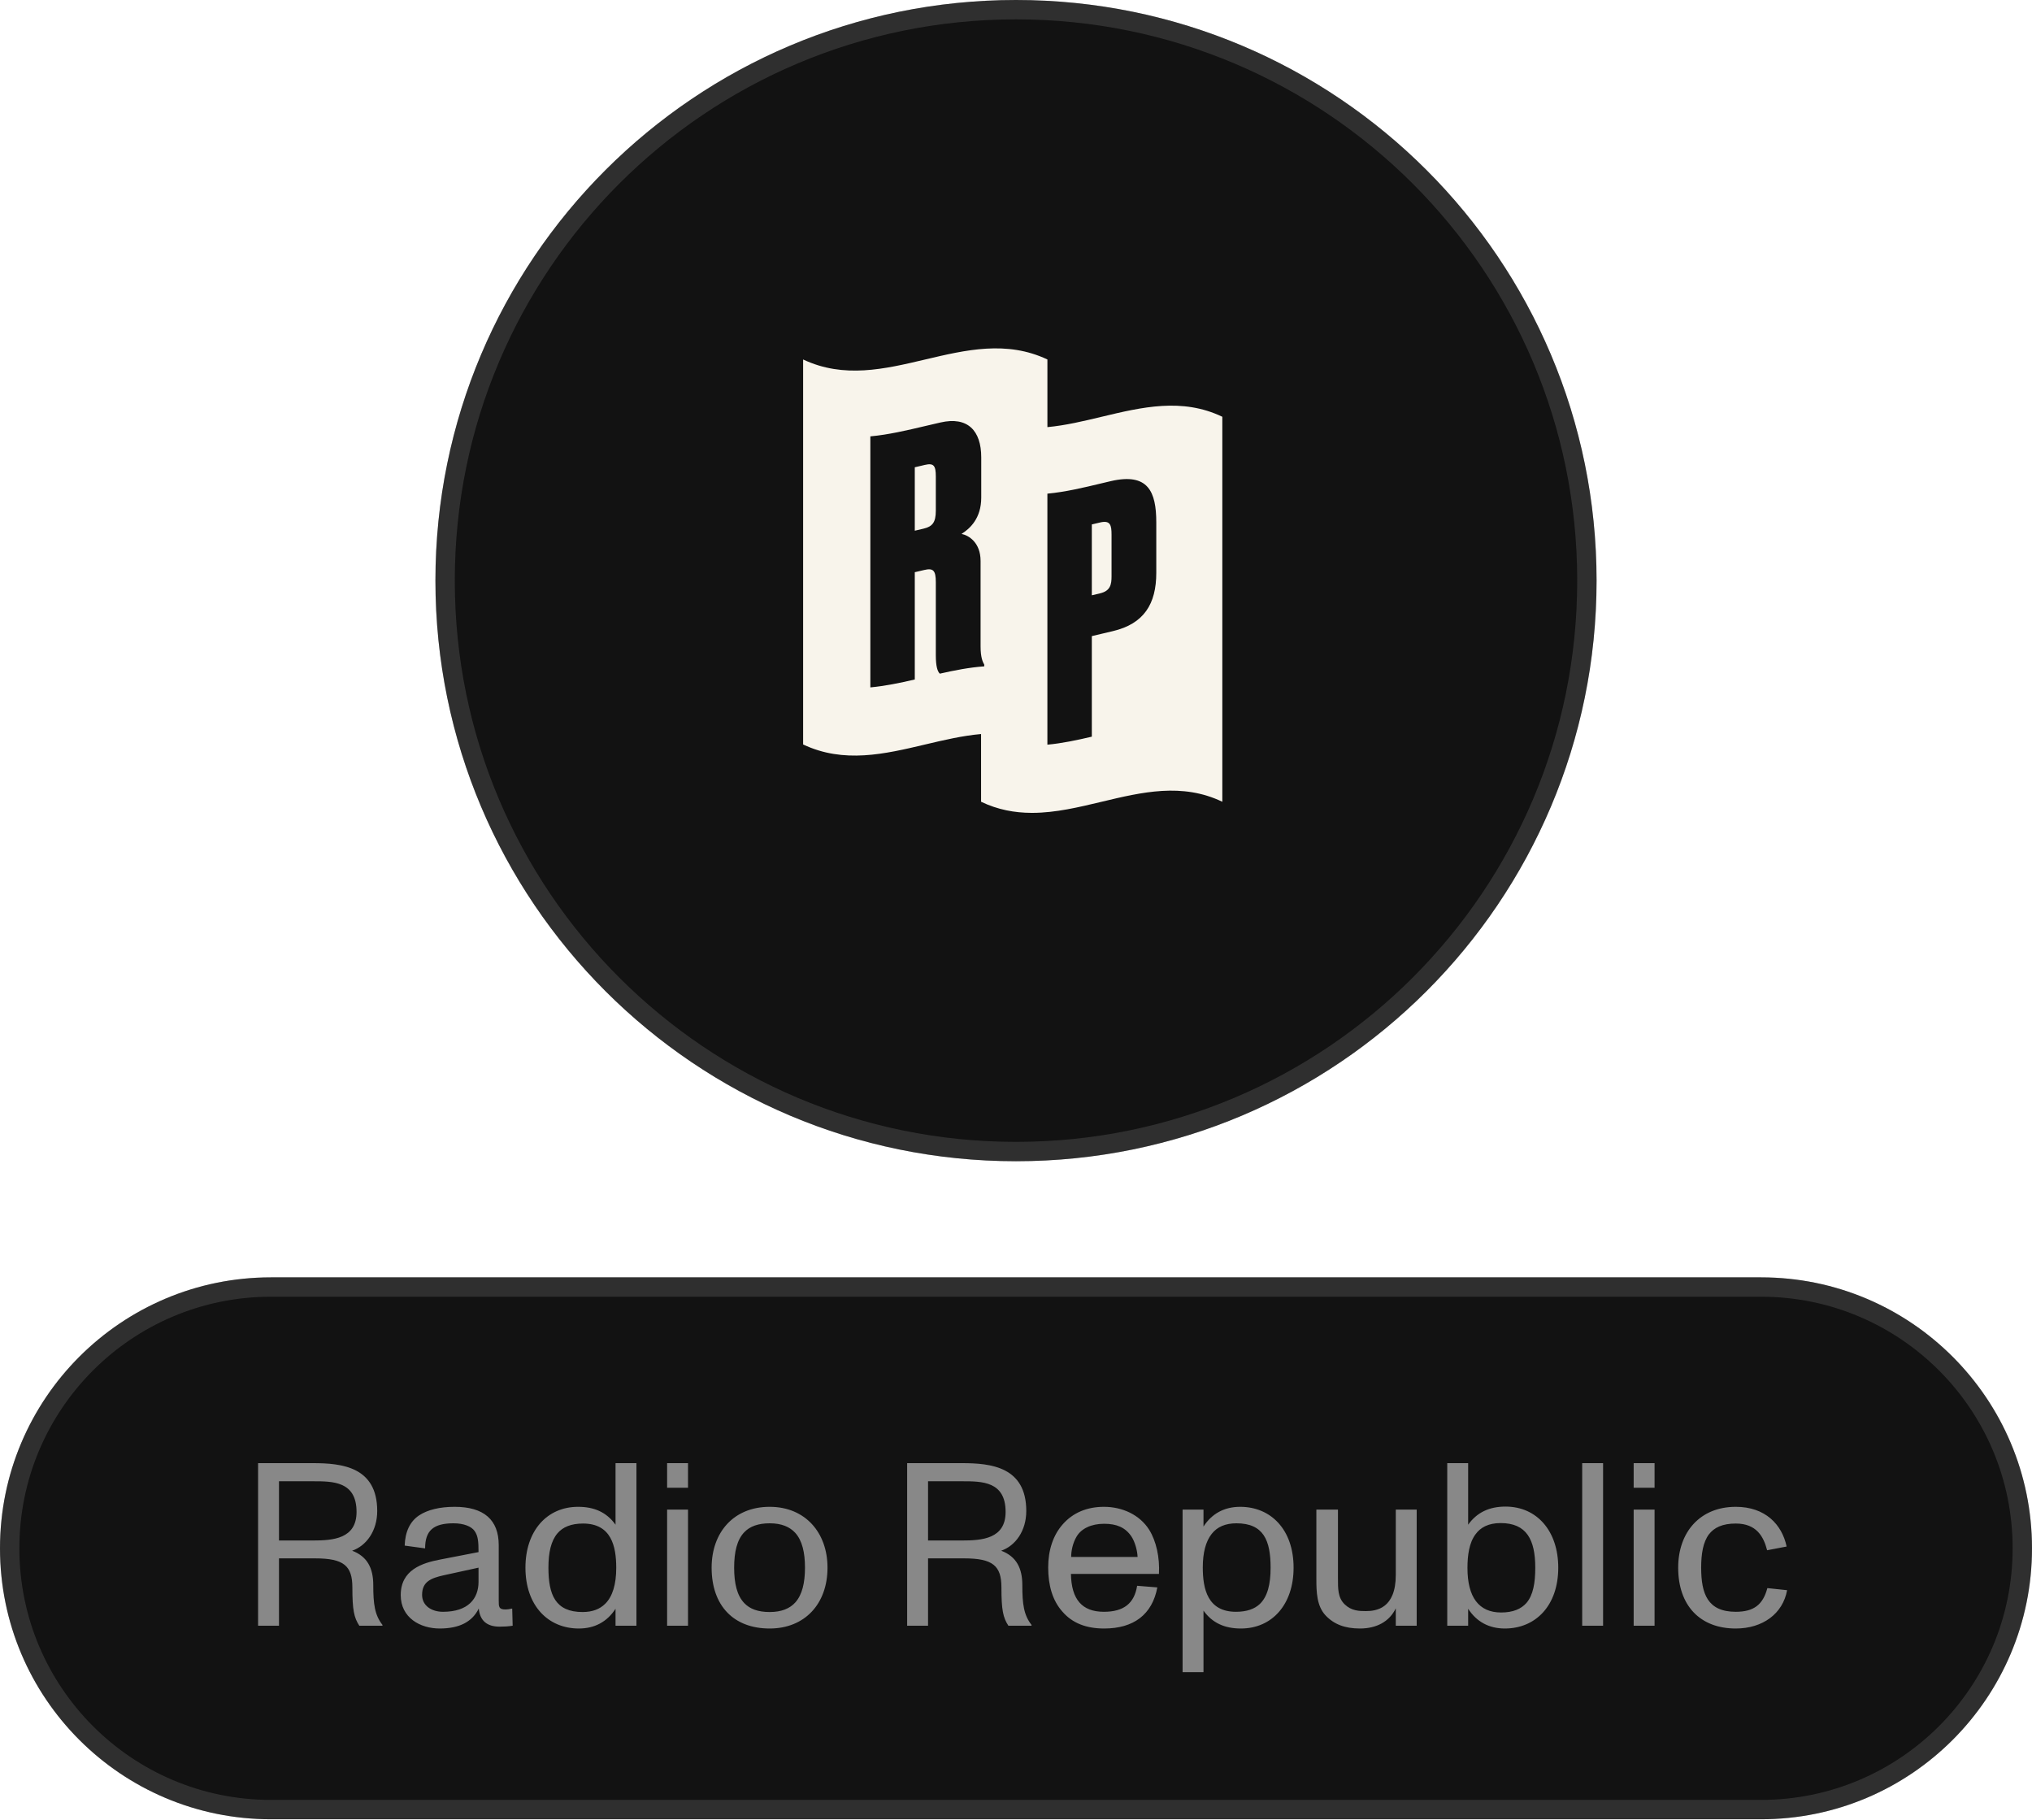
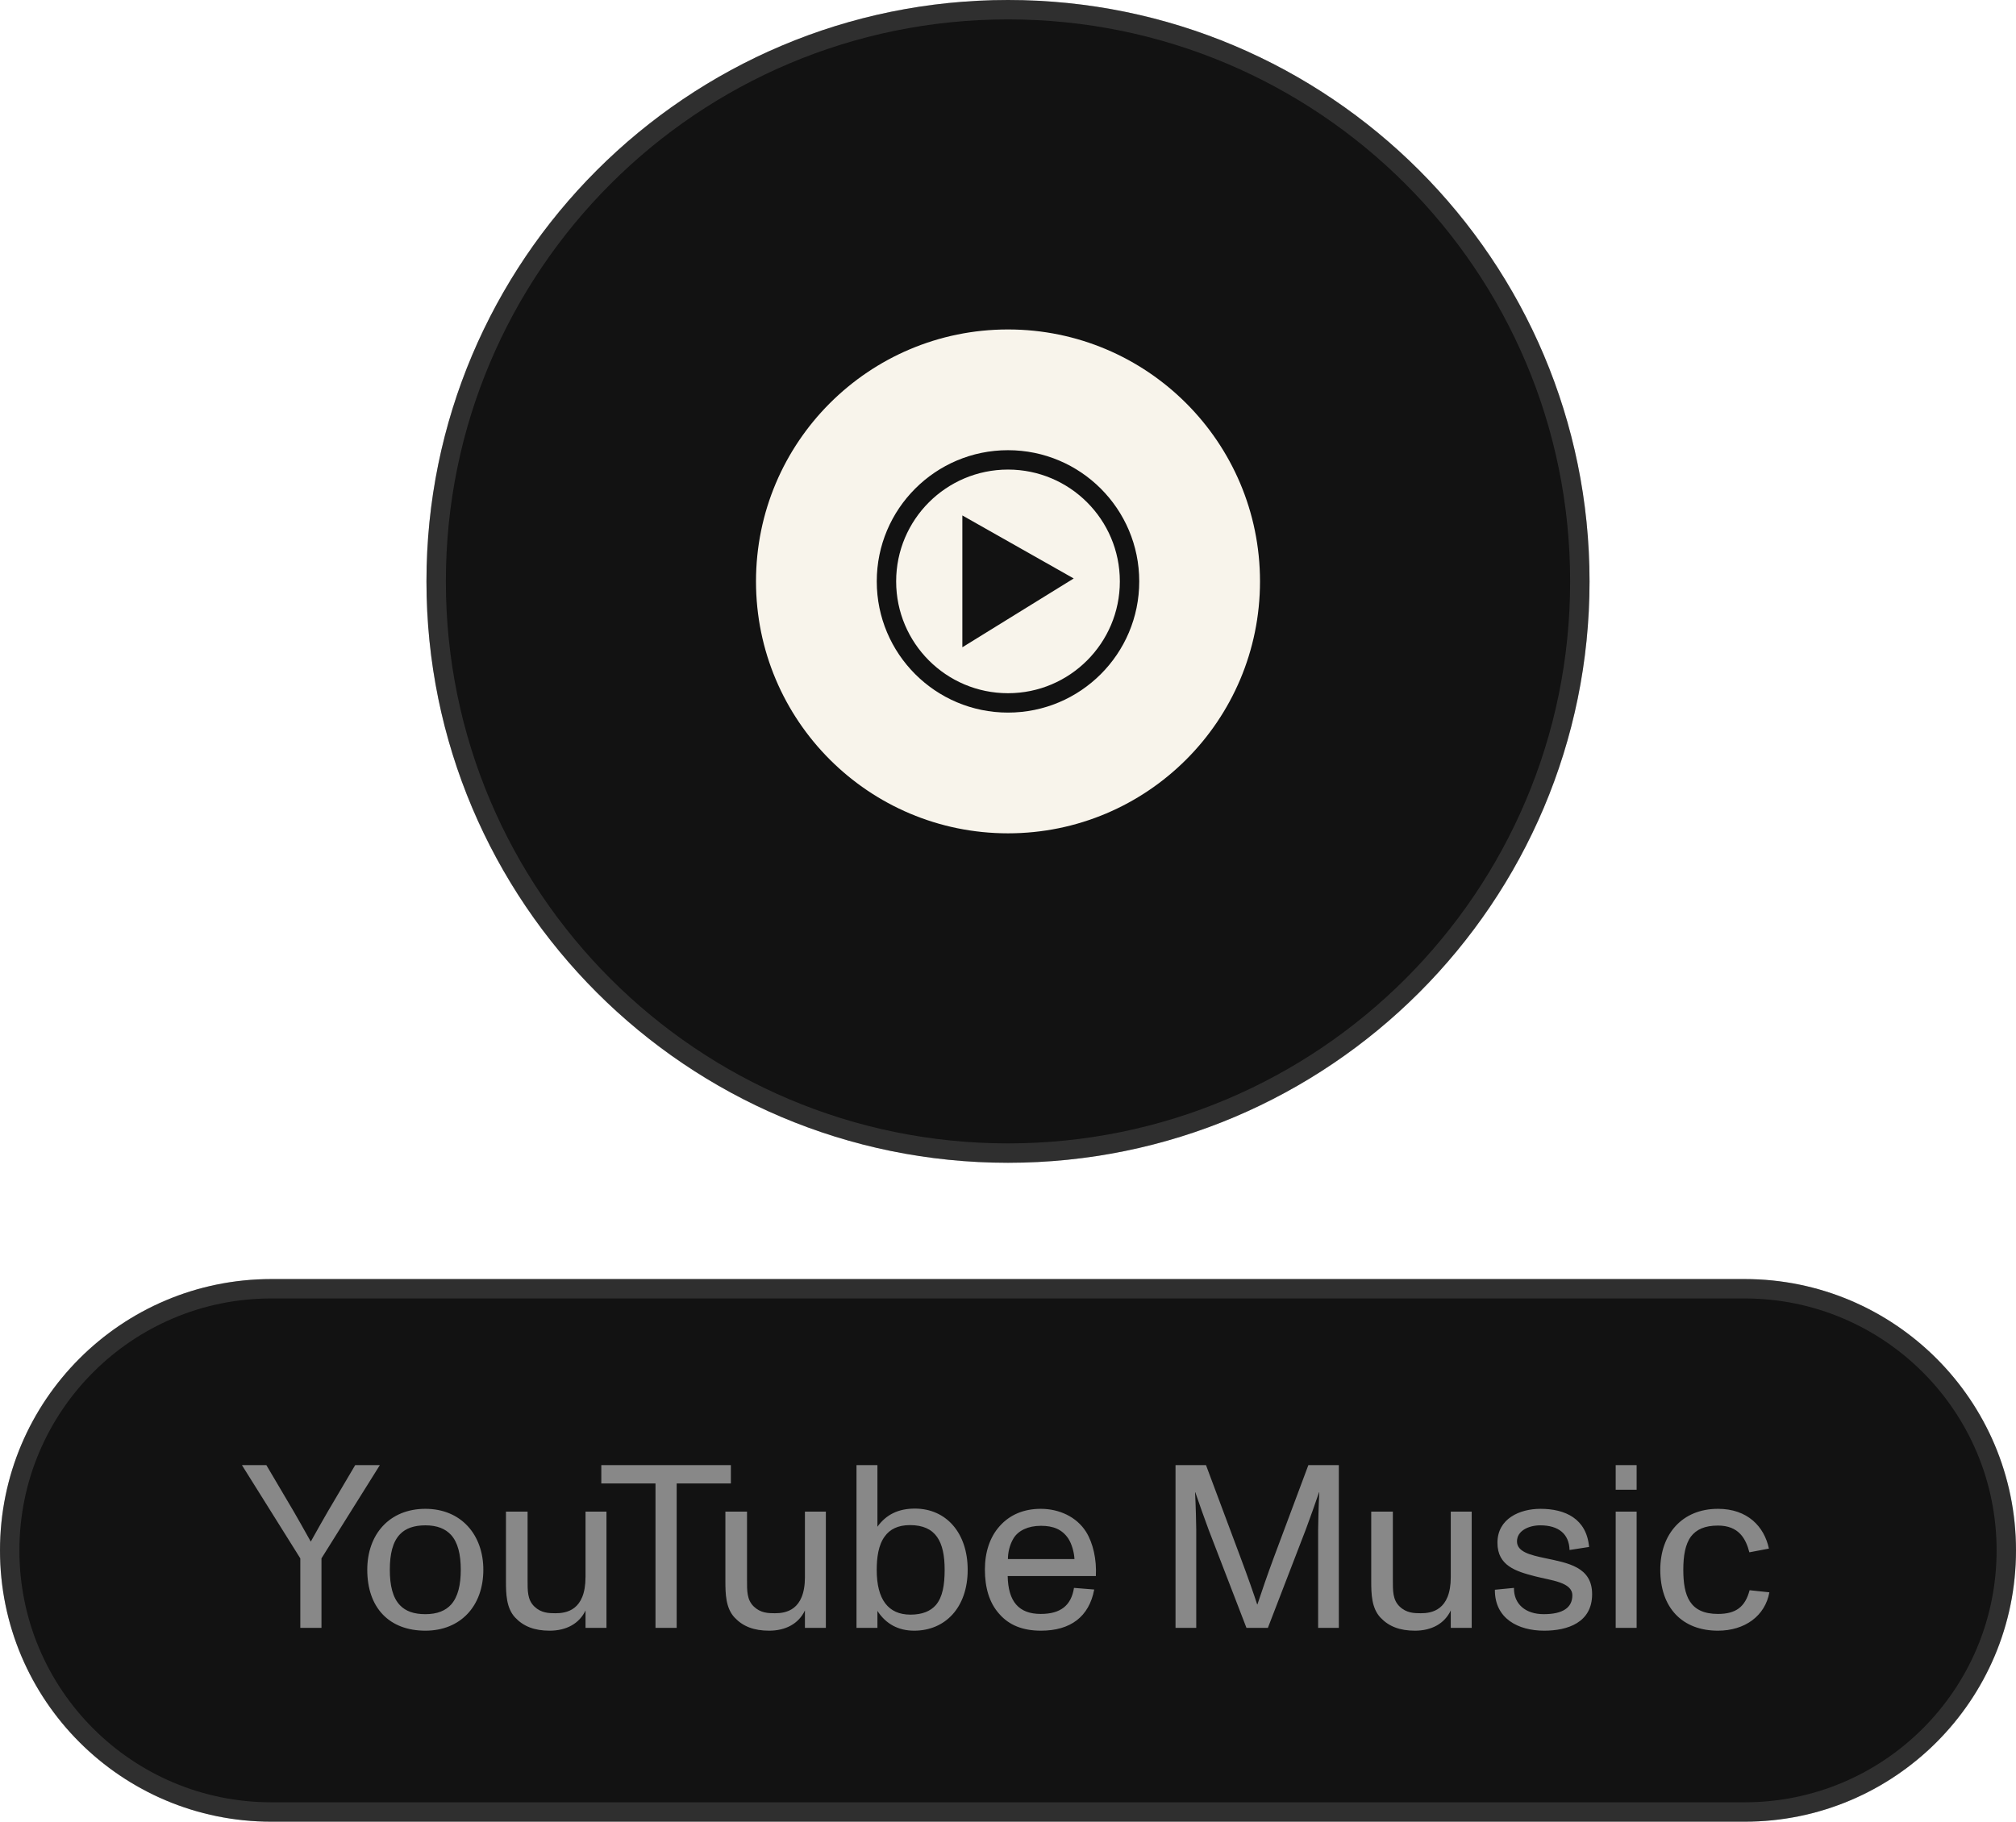
- <svg xmlns="http://www.w3.org/2000/svg" width="105" height="94" viewBox="0 0 105 94" fill="none">
-   <rect x="22.5" width="60" height="60" rx="30" fill="#121212" />
-   <rect x="23" y="0.5" width="59" height="59" rx="29.5" stroke="#888888" stroke-opacity="0.25" />
-   <path d="M56.418 30.759C56.562 30.725 56.706 30.691 56.849 30.656C57.386 30.528 57.436 30.185 57.437 29.784C57.436 29.064 57.436 28.343 57.437 27.622C57.435 27.152 57.386 26.867 56.849 26.995C56.706 27.029 56.562 27.064 56.418 27.097V30.759Z" fill="#F8F4EB" />
-   <path d="M47.27 27.421C47.382 27.395 47.494 27.369 47.606 27.342L47.718 27.316C48.185 27.206 48.357 26.992 48.357 26.382V24.621C48.357 24.063 48.253 23.912 47.787 24.022C47.615 24.063 47.442 24.104 47.27 24.144V27.421Z" fill="#F8F4EB" />
-   <path fill-rule="evenodd" clip-rule="evenodd" d="M47.812 38.466C48.773 38.239 49.734 38.012 50.695 37.927L50.696 41.426C51.562 41.841 52.428 41.996 53.295 42H53.365C54.553 41.995 55.74 41.71 56.928 41.426C59.006 40.929 61.083 40.431 63.161 41.426V21.534C61.083 20.539 59.006 21.037 56.928 21.534C55.993 21.758 55.058 21.982 54.123 22.069V18.574C52.019 17.58 49.916 18.077 47.812 18.574C45.708 19.072 43.604 19.569 41.5 18.574V38.466C43.604 39.461 45.708 38.964 47.812 38.466ZM56.418 38.063V32.868C56.589 32.828 56.759 32.787 56.93 32.746C57.122 32.7 57.314 32.654 57.505 32.61C59.111 32.23 59.75 31.207 59.749 29.595V26.997C59.75 25.413 59.336 24.406 57.385 24.863C57.234 24.898 57.084 24.934 56.933 24.97C55.996 25.195 55.059 25.419 54.122 25.507V38.477C54.887 38.406 55.652 38.243 56.418 38.063ZM47.27 35.109C46.504 35.286 45.739 35.446 44.974 35.517V22.547C45.921 22.459 46.868 22.235 47.816 22.011C48.077 21.949 48.338 21.887 48.599 21.829C49.997 21.508 50.704 22.243 50.704 23.633V25.708C50.705 26.786 50.117 27.315 49.686 27.587C50.048 27.658 50.671 28.025 50.67 28.988V33.399C50.67 33.957 50.774 34.192 50.86 34.343V34.43C50.095 34.484 49.33 34.634 48.564 34.807C48.444 34.694 48.358 34.436 48.357 33.861V30.077C48.356 29.467 48.22 29.342 47.753 29.452C47.592 29.49 47.431 29.528 47.27 29.565V35.109Z" fill="#F8F4EB" />
-   <rect y="66" width="105" height="28" rx="14" fill="#121212" />
-   <rect x="0.5" y="66.5" width="104" height="27" rx="13.5" stroke="#888888" stroke-opacity="0.25" />
-   <path d="M19.288 81.9C19.288 82.872 19.36 83.448 19.768 83.964L19.756 84H18.568C18.292 83.58 18.208 83.184 18.208 82.02C18.208 80.904 17.764 80.52 16.288 80.52H14.416V84H13.336V75.6H16.18C17.668 75.6 19.492 75.792 19.492 78.072C19.492 79.104 18.928 79.872 18.196 80.124C18.988 80.424 19.288 81.036 19.288 81.9ZM14.416 79.596H16.168C17.2 79.596 18.424 79.512 18.424 78.12C18.424 76.536 17.2 76.536 16.18 76.536H14.416V79.596ZM26.467 83.112L26.491 84C26.263 84.036 26.059 84.048 25.819 84.048C25.159 84.048 24.799 83.736 24.739 83.112C24.403 83.796 23.743 84.144 22.723 84.144C21.715 84.144 20.707 83.592 20.707 82.416C20.707 81.12 21.799 80.76 22.747 80.58L24.727 80.196C24.727 79.656 24.703 79.356 24.523 79.104C24.355 78.864 23.959 78.708 23.431 78.708C22.387 78.708 21.967 79.092 21.967 80.004L20.911 79.86C20.935 79.14 21.187 78.612 21.655 78.3C22.087 78.012 22.723 77.856 23.491 77.856C25.003 77.856 25.771 78.528 25.771 79.836V82.704C25.771 83.016 25.771 83.16 26.119 83.16C26.215 83.16 26.311 83.148 26.467 83.112ZM24.727 81.732V81L22.915 81.396C22.279 81.54 21.811 81.72 21.811 82.404C21.811 82.968 22.303 83.28 22.891 83.28C24.199 83.28 24.727 82.596 24.727 81.732ZM31.807 78.78V75.6H32.887V84H31.807V83.124C31.363 83.808 30.715 84.144 29.911 84.144C28.315 84.144 27.151 82.956 27.151 81C27.151 79.104 28.255 77.856 29.875 77.856C30.715 77.856 31.351 78.144 31.807 78.78ZM31.279 82.86C31.651 82.488 31.843 81.864 31.843 81.012C31.843 79.896 31.591 78.72 30.127 78.72C29.515 78.72 29.083 78.9 28.807 79.224C28.471 79.62 28.339 80.22 28.339 81C28.339 82.404 28.699 83.292 30.103 83.292C30.607 83.292 30.991 83.148 31.279 82.86ZM35.552 76.872H34.472V75.6H35.552V76.872ZM35.552 84H34.472V78H35.552V84ZM39.772 84.144C37.9 84.144 36.772 82.956 36.772 81C36.772 79.176 37.912 77.856 39.772 77.856C41.608 77.856 42.76 79.188 42.76 81C42.76 82.884 41.572 84.144 39.772 84.144ZM39.772 83.292C40.384 83.292 40.816 83.112 41.104 82.788C41.452 82.392 41.596 81.78 41.596 81C41.596 80.22 41.452 79.596 41.092 79.2C40.804 78.888 40.384 78.708 39.772 78.708C39.184 78.708 38.752 78.864 38.464 79.164C38.08 79.56 37.936 80.196 37.936 81C37.936 81.804 38.08 82.44 38.464 82.836C38.752 83.136 39.172 83.292 39.772 83.292ZM52.827 81.9C52.827 82.872 52.899 83.448 53.307 83.964L53.295 84H52.107C51.831 83.58 51.747 83.184 51.747 82.02C51.747 80.904 51.303 80.52 49.827 80.52H47.955V84H46.875V75.6H49.719C51.207 75.6 53.031 75.792 53.031 78.072C53.031 79.104 52.467 79.872 51.735 80.124C52.527 80.424 52.827 81.036 52.827 81.9ZM47.955 79.596H49.707C50.739 79.596 51.963 79.512 51.963 78.12C51.963 76.536 50.739 76.536 49.719 76.536H47.955V79.596ZM59.383 79.044C59.743 79.62 59.935 80.472 59.887 81.324H55.339C55.363 82.644 55.915 83.28 57.043 83.28C58.063 83.28 58.615 82.848 58.759 81.936L59.803 82.02C59.539 83.424 58.579 84.144 57.055 84.144C56.131 84.144 55.411 83.868 54.895 83.268C54.391 82.704 54.163 81.924 54.163 80.988C54.163 80.1 54.415 79.32 54.919 78.756C55.447 78.156 56.179 77.856 57.043 77.856C57.991 77.856 58.891 78.264 59.383 79.044ZM57.055 78.732C56.383 78.732 55.879 78.984 55.639 79.38C55.423 79.74 55.351 80.148 55.351 80.448H58.783C58.771 80.124 58.651 79.668 58.459 79.38C58.147 78.924 57.703 78.732 57.055 78.732ZM64.084 77.856C65.68 77.856 66.844 79.044 66.844 81C66.844 82.896 65.74 84.144 64.12 84.144C63.28 84.144 62.644 83.856 62.188 83.22V86.4H61.108V78H62.188V78.876C62.632 78.192 63.28 77.856 64.084 77.856ZM65.104 82.872C65.5 82.488 65.656 81.852 65.656 81C65.656 79.596 65.296 78.708 63.892 78.708C63.328 78.708 62.896 78.888 62.608 79.26C62.308 79.644 62.152 80.22 62.152 80.988C62.152 82.104 62.404 83.28 63.868 83.28C64.42 83.28 64.828 83.136 65.104 82.872ZM72.125 81.372V78H73.205V84H72.125V83.1C71.801 83.784 71.129 84.144 70.277 84.144C69.497 84.144 68.933 83.928 68.501 83.472C68.033 82.98 68.021 82.224 68.021 81.588V78H69.137V81.528C69.137 82.08 69.125 82.548 69.485 82.896C69.833 83.232 70.229 83.244 70.577 83.244C71.117 83.244 72.125 83.112 72.125 81.372ZM77.796 77.844C79.416 77.844 80.52 79.104 80.52 81C80.52 82.956 79.356 84.144 77.76 84.144C76.956 84.144 76.308 83.808 75.864 83.124V84H74.784V75.6H75.864V78.78C76.32 78.144 76.956 77.844 77.796 77.844ZM78.876 82.824C79.224 82.416 79.332 81.792 79.332 81C79.332 79.56 78.888 78.696 77.544 78.696C76.908 78.696 76.5 78.924 76.248 79.272C75.912 79.716 75.828 80.376 75.828 81.012C75.828 82.524 76.416 83.316 77.568 83.316C78.18 83.316 78.6 83.136 78.876 82.824ZM82.837 84H81.757V75.6H82.837V84ZM85.497 76.872H84.417V75.6H85.497V76.872ZM85.497 84H84.417V78H85.497V84ZM89.693 84.144C87.857 84.144 86.717 82.968 86.717 81C86.717 79.152 87.857 77.856 89.693 77.856C91.217 77.856 92.081 78.768 92.321 79.908L91.313 80.1C91.133 79.404 90.773 78.72 89.693 78.72C89.009 78.72 88.577 78.924 88.301 79.284C88.001 79.692 87.905 80.292 87.905 81C87.905 82.356 88.241 83.28 89.693 83.28C90.617 83.28 91.097 82.92 91.325 82.056L92.345 82.164C92.129 83.376 91.085 84.144 89.693 84.144Z" fill="#888888" />
+ <svg xmlns="http://www.w3.org/2000/svg" width="104" height="94" fill="none">
+   <rect width="60" height="60" x="22" fill="#121212" rx="30" />
+   <rect width="59" height="59" x="22.5" y=".5" stroke="#888" stroke-opacity=".25" rx="29.5" />
+   <path fill="#F8F4EB" fill-rule="evenodd" d="M52 43c-7.18 0-13-5.82-13-12.999C39 22.821 44.82 17 52 17s13 5.822 13 13.001C65 37.181 59.18 43 52 43Zm0-7.23a5.77 5.77 0 1 0 0-11.54 5.77 5.77 0 0 0 0 11.54Zm0 1a6.77 6.77 0 1 0 0-13.54 6.77 6.77 0 0 0 0 13.54Zm3.392-6.922L49.645 33.4v-6.803l5.745 3.252Z" clip-rule="evenodd" />
+   <rect width="104" height="28" y="66" fill="#121212" rx="14" />
+   <rect width="103" height="27" x=".5" y="66.5" stroke="#888" stroke-opacity=".25" rx="13.5" />
+   <path fill="#888" d="M16.584 84h-1.092v-3.588L12.48 75.6h1.26l1.416 2.4c.084.144.564.984.876 1.548.348-.624.612-1.092.876-1.548l1.416-2.4h1.272l-3.012 4.812V84Zm5.362.144c-1.872 0-3-1.188-3-3.144 0-1.824 1.14-3.144 3-3.144 1.836 0 2.988 1.332 2.988 3.144 0 1.884-1.188 3.144-2.988 3.144Zm0-.852c.612 0 1.044-.18 1.332-.504.348-.396.492-1.008.492-1.788s-.144-1.404-.504-1.8c-.288-.312-.708-.492-1.32-.492-.588 0-1.02.156-1.308.456-.384.396-.528 1.032-.528 1.836s.144 1.44.528 1.836c.288.3.708.456 1.308.456Zm8.26-1.92V78h1.08v6h-1.08v-.9c-.325.684-.997 1.044-1.849 1.044-.78 0-1.344-.216-1.776-.672-.468-.492-.48-1.248-.48-1.884V78h1.116v3.528c0 .552-.012 1.02.348 1.368.348.336.744.348 1.092.348.54 0 1.548-.132 1.548-1.872ZM34.907 84h-1.092v-7.452H31.02V75.6h6.684v.948h-2.796V84Zm6.617-2.628V78h1.08v6h-1.08v-.9c-.323.684-.995 1.044-1.847 1.044-.78 0-1.344-.216-1.776-.672-.468-.492-.48-1.248-.48-1.884V78h1.116v3.528c0 .552-.012 1.02.348 1.368.347.336.743.348 1.091.348.54 0 1.549-.132 1.549-1.872Zm5.672-3.528c1.62 0 2.724 1.26 2.724 3.156 0 1.956-1.164 3.144-2.76 3.144-.804 0-1.452-.336-1.896-1.02V84h-1.08v-8.4h1.08v3.18c.456-.636 1.092-.936 1.932-.936Zm1.08 4.98c.348-.408.456-1.032.456-1.824 0-1.44-.444-2.304-1.788-2.304-.636 0-1.044.228-1.296.576-.336.444-.42 1.104-.42 1.74 0 1.512.588 2.304 1.74 2.304.612 0 1.032-.18 1.308-.492Zm7.752-3.78c.36.576.552 1.428.504 2.28h-4.548c.024 1.32.576 1.956 1.704 1.956 1.02 0 1.572-.432 1.716-1.344l1.044.084c-.264 1.404-1.224 2.124-2.748 2.124-.924 0-1.644-.276-2.16-.876-.504-.564-.732-1.344-.732-2.28 0-.888.252-1.668.756-2.232.528-.6 1.26-.9 2.124-.9.948 0 1.848.408 2.34 1.188Zm-2.328-.312c-.672 0-1.176.252-1.416.648-.216.36-.288.768-.288 1.068h3.432c-.012-.324-.132-.78-.324-1.068-.312-.456-.756-.648-1.404-.648ZM61.711 84h-1.069v-8.4h1.572l1.776 4.752c.396 1.056.684 1.884.864 2.436h.013c.18-.552.527-1.56.852-2.436l1.776-4.752h1.572V84h-1.068v-5.076c0-.252.023-1.236.06-1.92h-.013a73.52 73.52 0 0 1-.684 1.92L65.406 84h-1.104l-1.956-5.076a90.37 90.37 0 0 1-.683-1.92h-.012c.035.684.06 1.668.06 1.92V84Zm13.13-2.628V78h1.08v6h-1.08v-.9c-.323.684-.995 1.044-1.847 1.044-.78 0-1.344-.216-1.776-.672-.468-.492-.48-1.248-.48-1.884V78h1.116v3.528c0 .552-.012 1.02.348 1.368.348.336.744.348 1.092.348.54 0 1.548-.132 1.548-1.872Zm4.82 2.772c-1.344 0-2.556-.624-2.544-2.112l.984-.096c-.012.84.6 1.356 1.536 1.356.984 0 1.476-.336 1.476-.972 0-.684-1.104-.768-1.932-.984-.972-.252-1.932-.54-1.932-1.728 0-1.248 1.152-1.752 2.22-1.752 1.272 0 2.376.504 2.508 1.968l-1.008.156c-.024-.828-.564-1.272-1.512-1.272-.588 0-1.2.276-1.2.828 0 .552.72.708 1.44.864 1.2.252 2.436.456 2.436 1.86 0 1.464-1.26 1.884-2.472 1.884Zm4.768-7.272h-1.08V75.6h1.08v1.272Zm0 7.128h-1.08v-6h1.08v6Zm4.196.144c-1.836 0-2.976-1.176-2.976-3.144 0-1.848 1.14-3.144 2.976-3.144 1.524 0 2.388.912 2.628 2.052l-1.008.192c-.18-.696-.54-1.38-1.62-1.38-.684 0-1.116.204-1.392.564-.3.408-.396 1.008-.396 1.716 0 1.356.336 2.28 1.788 2.28.924 0 1.404-.36 1.632-1.224l1.02.108c-.216 1.212-1.26 1.98-2.652 1.98Z" />
</svg>
